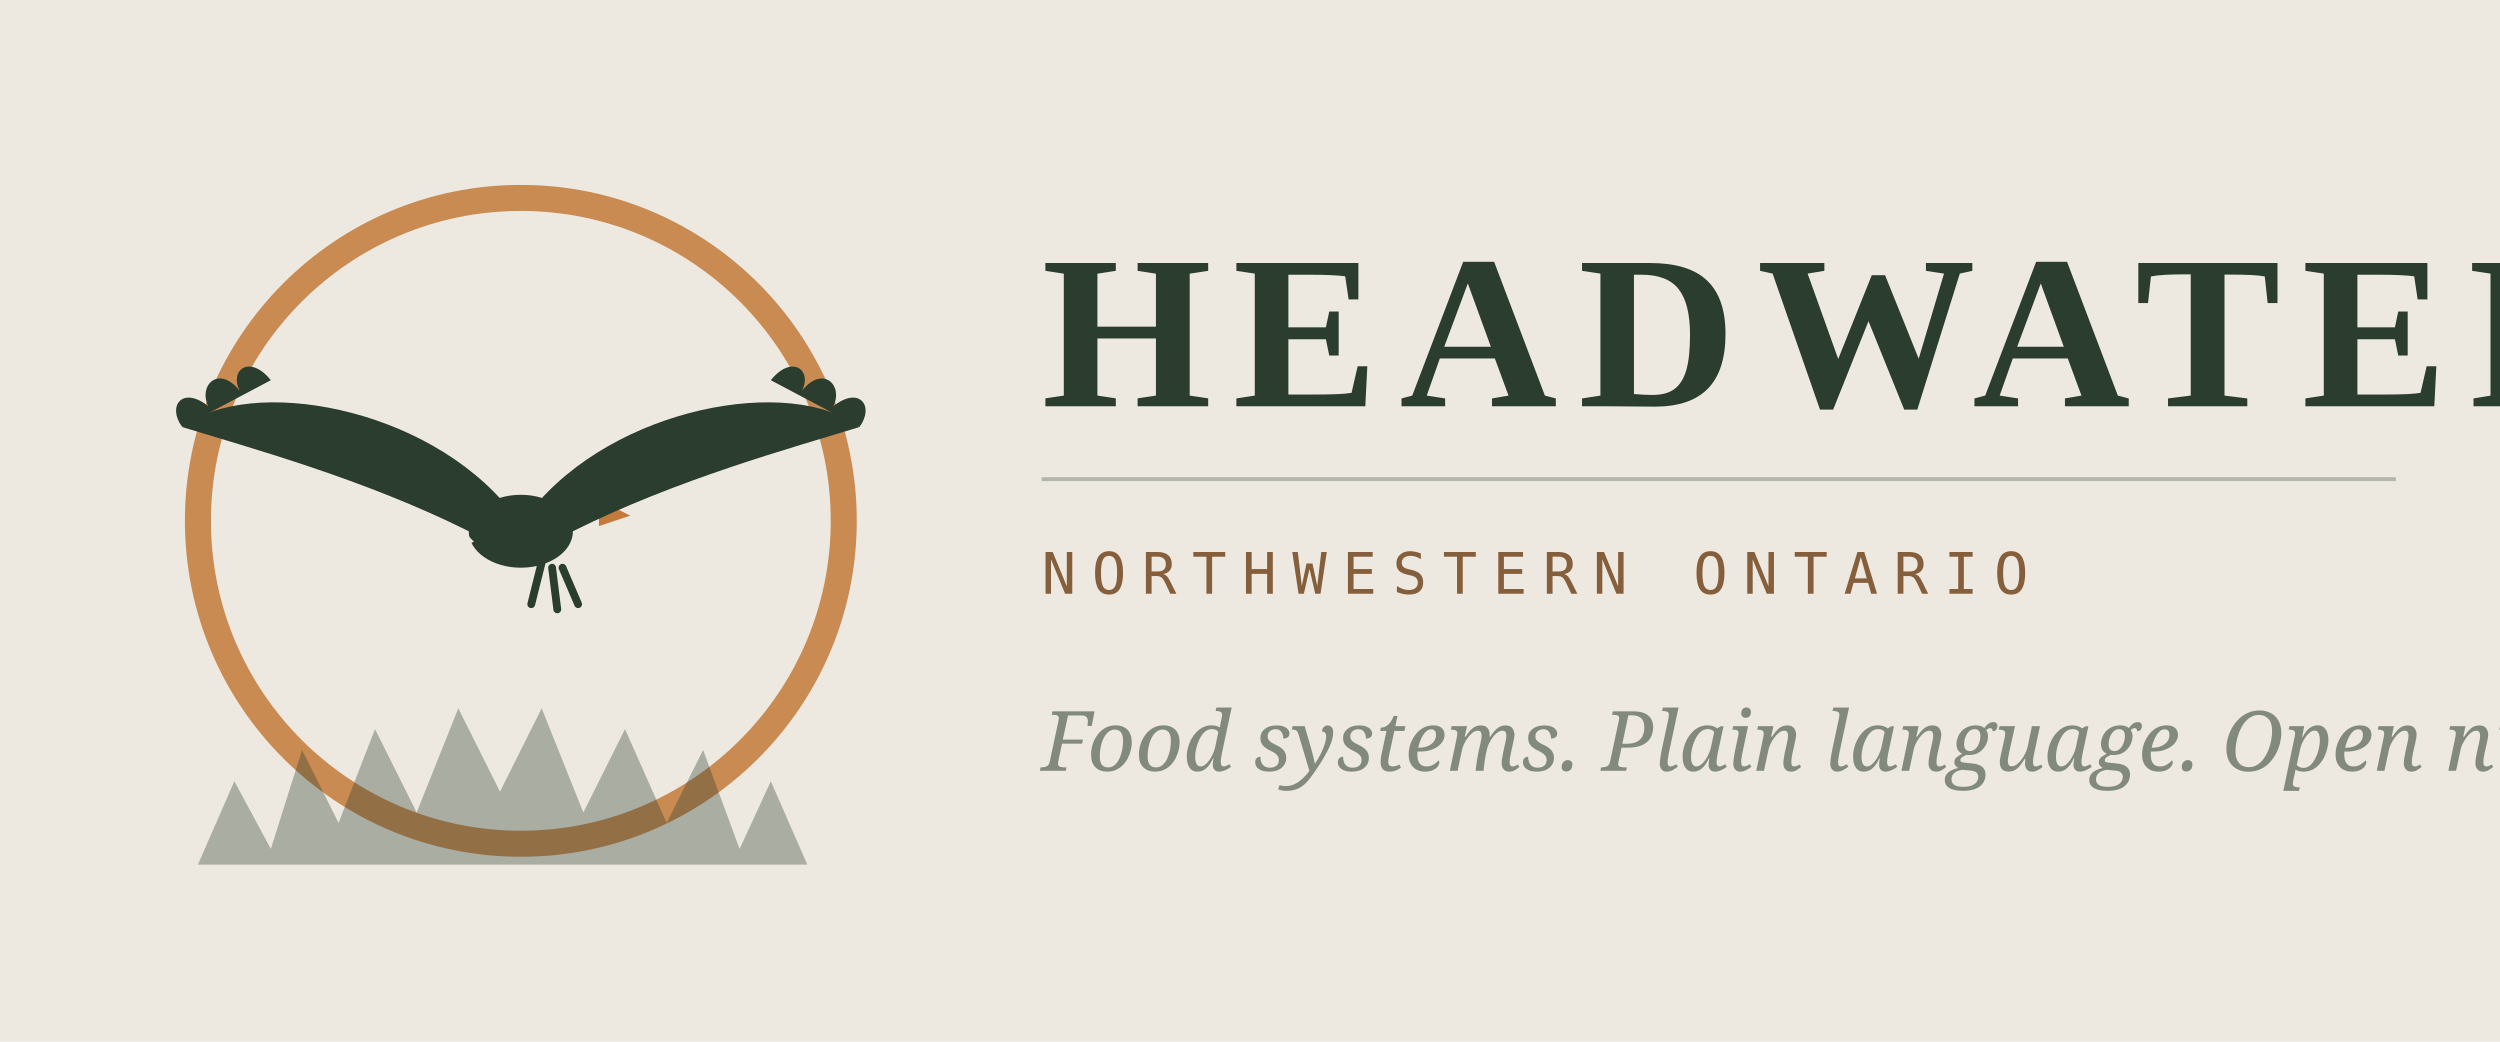
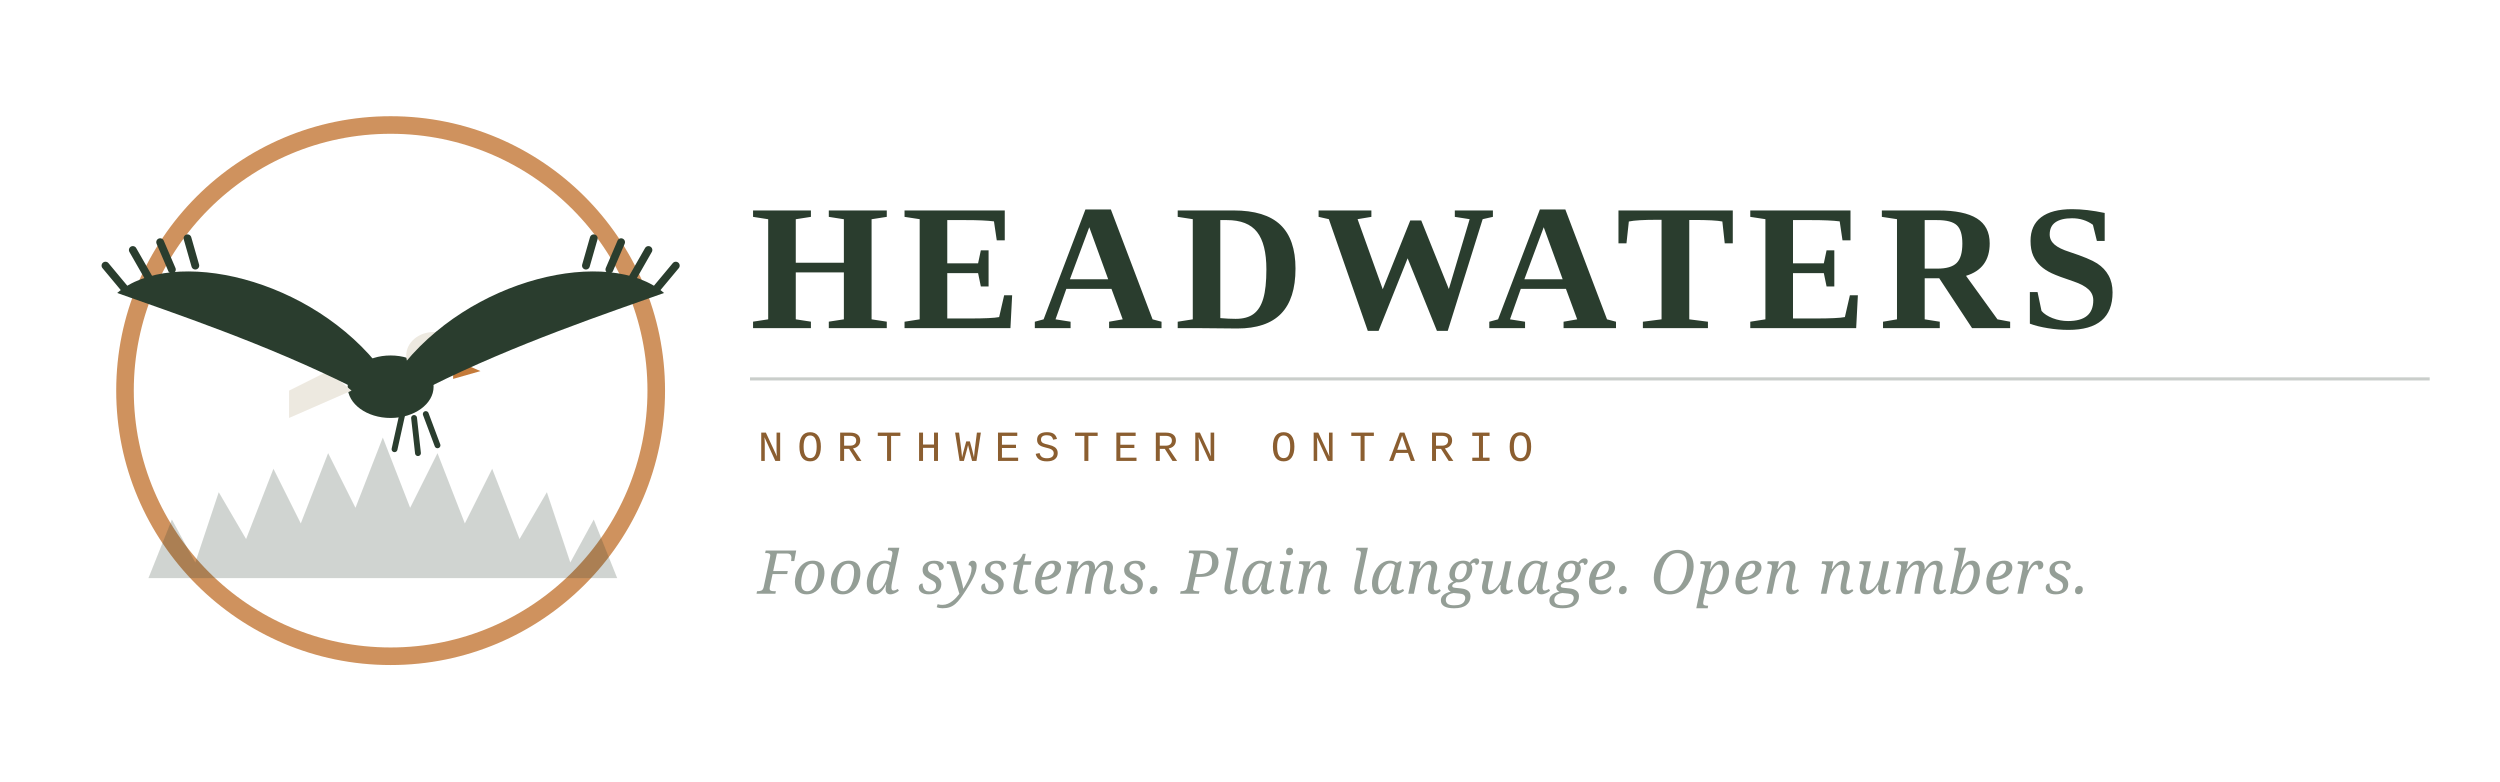
- <svg xmlns="http://www.w3.org/2000/svg" width="480" height="200" viewBox="0 0 480 200" fill="none">
-   <rect width="480" height="200" fill="#EDE9E0" />
-   <circle cx="100" cy="100" r="62" stroke="#C47A3A" stroke-width="5" fill="none" opacity="0.85" />
-   <g transform="translate(100,100)" fill="#2A3D2E">
-     <ellipse cx="0" cy="2" rx="10" ry="7" />
-     <ellipse cx="10" cy="-5" rx="6" ry="5" fill="#EDE9E0" />
-     <path d="M15,-4 L21,-1 L15,1 Z" fill="#C47A3A" />
-     <path d="M-9,4 L-22,10 L-22,4 L-14,-1 Z" fill="#EDE9E0" />
-     <path d="M-2,-2 C-18,-22 -52,-28 -65,-18 C-52,-14 -30,-8 -10,2 Z" />
-     <path d="M2,-2 C18,-22 52,-28 65,-18 C52,-14 30,-8 10,2 Z" />
-     <path d="M-65,-18 C-68,-22 -65,-26 -60,-22 C-62,-26 -58,-30 -54,-25 C-56,-29 -52,-32 -48,-27 Z" fill="#2A3D2E" />
-     <path d="M65,-18 C68,-22 65,-26 60,-22 C62,-26 58,-30 54,-25 C56,-29 52,-32 48,-27 Z" fill="#2A3D2E" />
-     <path d="M4,8 L2,16 M6,9 L7,17 M8,9 L11,16" stroke="#2A3D2E" stroke-width="1.5" stroke-linecap="round" />
-     <path d="M-62,38 L-55,22 L-48,35 L-42,16 L-35,30 L-28,12 L-20,28 L-12,8 L-4,24 L4,8 L12,28 L20,12 L28,30 L35,16 L42,35 L48,22 L55,38 Z" fill="#2A3D2E" opacity="0.35" transform="translate(0, 28)" />
+ <svg xmlns="http://www.w3.org/2000/svg" width="640" height="200" viewBox="0 0 640 200" fill="none">
+   <rect width="640" height="200" fill="none" />
+   <circle cx="100" cy="100" r="68" stroke="#C47A3A" stroke-width="4.5" fill="none" opacity="0.82" />
+   <g transform="translate(100,95)" fill="#2A3D2E">
+     <ellipse cx="0" cy="4" rx="11" ry="8" />
+     <ellipse cx="11" cy="-4" rx="7" ry="6" fill="#EDE9E0" />
+     <path d="M16,-3 L23,0 L16,2 Z" fill="#C47A3A" />
+     <path d="M-10,5 L-26,12 L-26,5 L-16,0 Z" fill="#EDE9E0" />
+     <path d="M-2,0 C-20,-24 -56,-32 -70,-20 C-56,-15 -32,-7 -10,4 Z" />
+     <path d="M2,0 C20,-24 56,-32 70,-20 C56,-15 32,-7 10,4 Z" />
+     <path d="M-68,-21 L-73,-27 M-62,-24 L-66,-31 M-56,-26 L-59,-33 M-50,-27 L-52,-34" stroke="#2A3D2E" stroke-width="2" stroke-linecap="round" />
+     <path d="M68,-21 L73,-27 M62,-24 L66,-31 M56,-26 L59,-33 M50,-27 L52,-34" stroke="#2A3D2E" stroke-width="2" stroke-linecap="round" />
+     <path d="M3,11 L1,20 M6,12 L7,21 M9,11 L12,19" stroke="#2A3D2E" stroke-width="1.5" stroke-linecap="round" />
  </g>
-   <text x="200" y="78" font-family="'Iowan Old Style', Georgia, 'Times New Roman', serif" font-size="42" font-weight="600" letter-spacing="4" fill="#2A3D2E">HEADWATERS</text>
-   <line x1="200" y1="92" x2="460" y2="92" stroke="#2A3D2E" stroke-width="0.75" opacity="0.3" />
-   <text x="200" y="114" font-family="'JetBrains Mono', 'Menlo', monospace" font-size="11" letter-spacing="3" fill="#7A4F2A" opacity="0.9">NORTHWESTERN ONTARIO</text>
-   <text x="200" y="148" font-family="'Iowan Old Style', Georgia, serif" font-size="16" fill="#2A3D2E" opacity="0.55" font-style="italic">Food systems. Plain language. Open numbers.</text>
+   <path d="M38,148 L44,133 L50,144 L56,126 L63,138 L70,120 L77,134 L84,116 L91,130 L98,112 L105,130 L112,116 L119,134 L126,120 L133,138 L140,126 L146,144 L152,133 L158,148 Z" fill="#2A3D2E" opacity="0.22" />
+   <text x="192" y="84" font-family="'Iowan Old Style', Georgia, 'Times New Roman', serif" font-size="46" font-weight="600" letter-spacing="3" fill="#2A3D2E">HEADWATERS</text>
+   <line x1="192" y1="97" x2="622" y2="97" stroke="#2A3D2E" stroke-width="0.8" opacity="0.25" />
+   <text x="194" y="118" font-family="'JetBrains Mono', 'Menlo', 'Courier New', monospace" font-size="11" letter-spacing="3.5" fill="#8B5E30">NORTHWESTERN ONTARIO</text>
+   <text x="194" y="152" font-family="'Iowan Old Style', Georgia, serif" font-size="15.5" fill="#2A3D2E" opacity="0.5" font-style="italic" letter-spacing="0.3">Food systems. Plain language. Open numbers.</text>
</svg>
